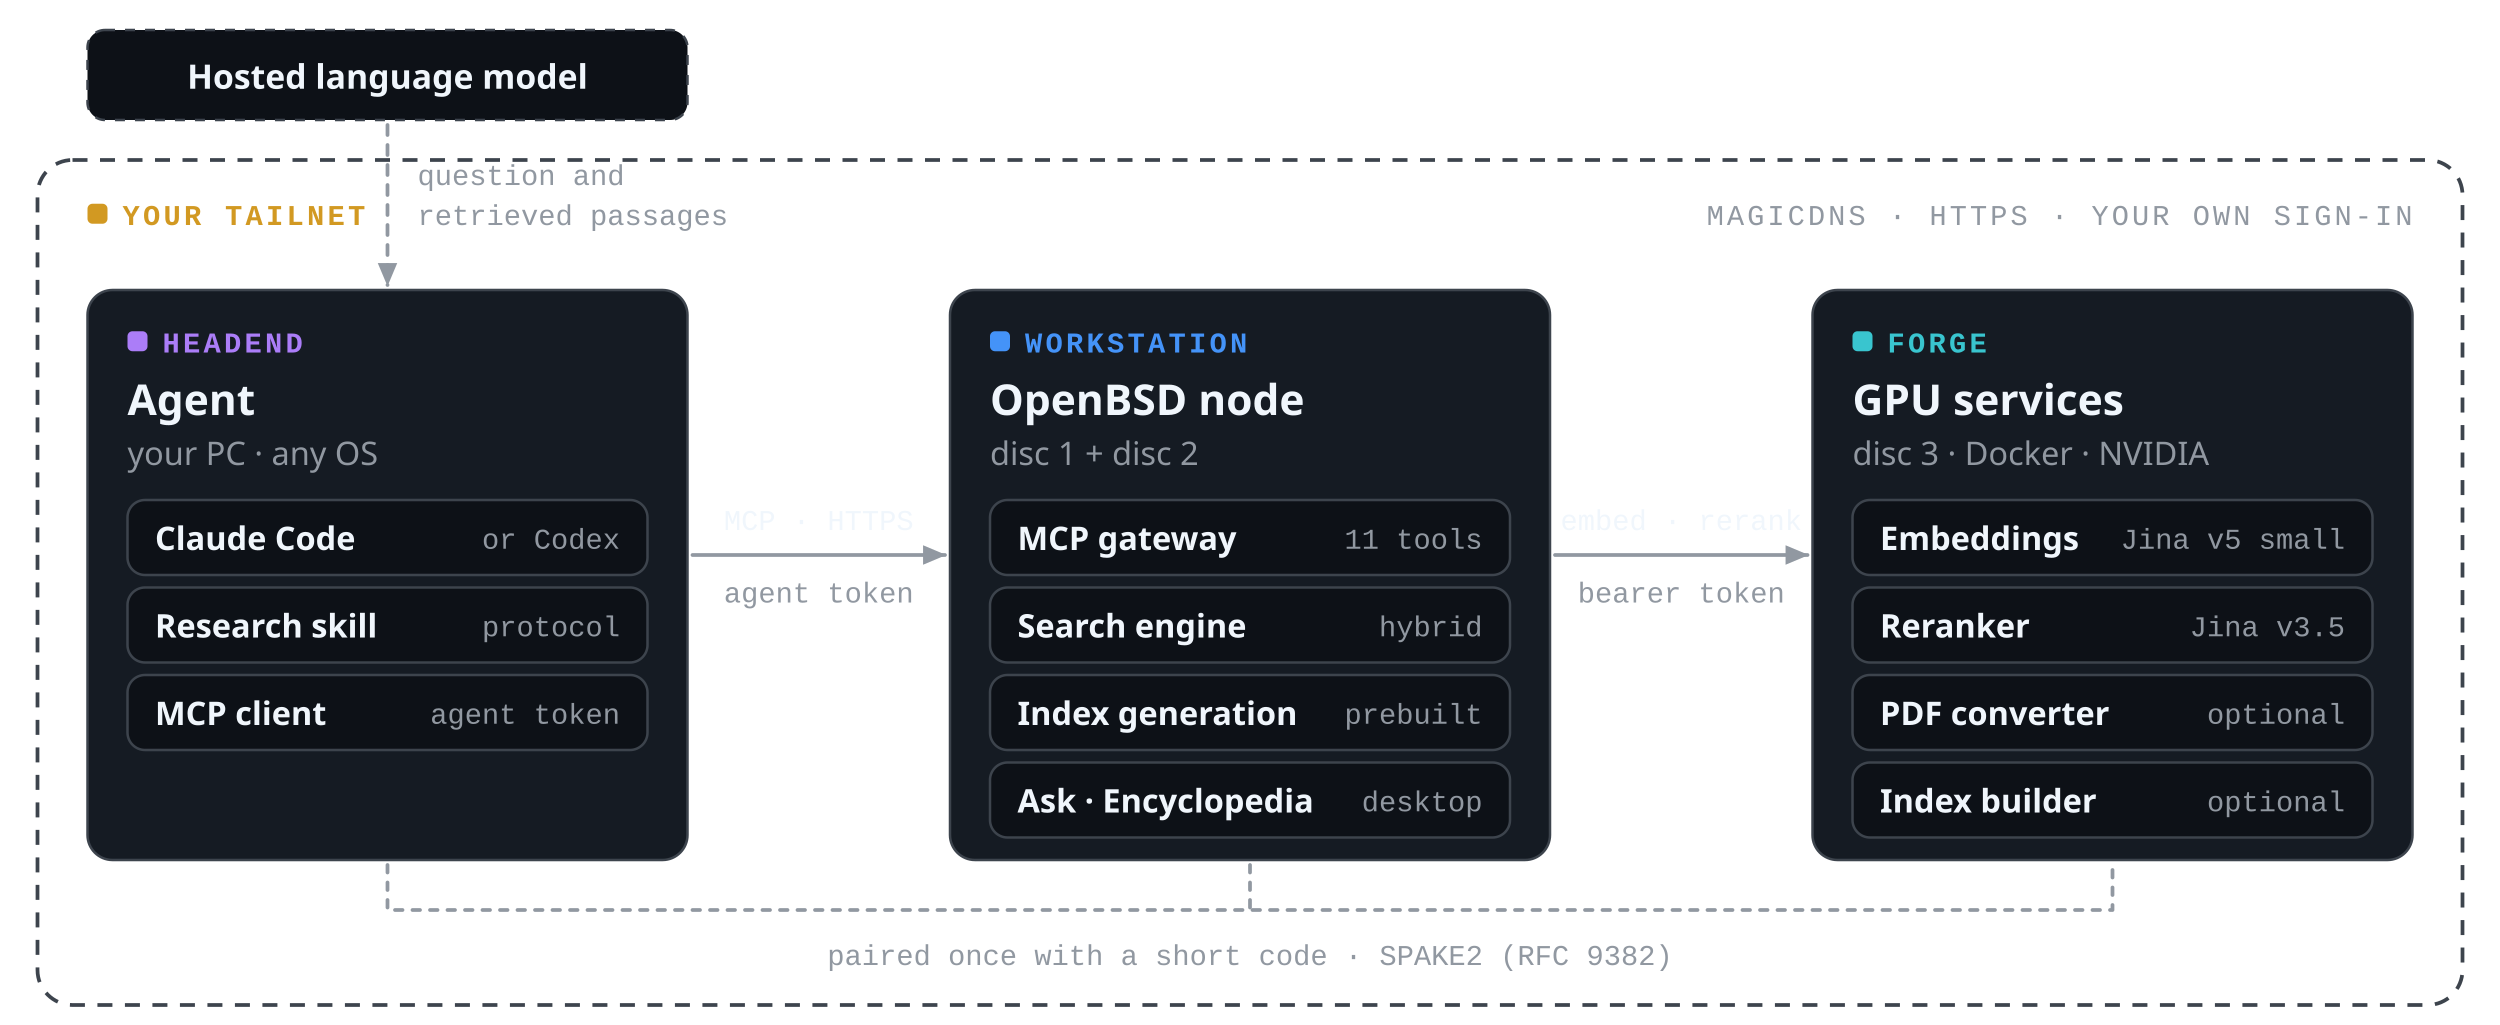
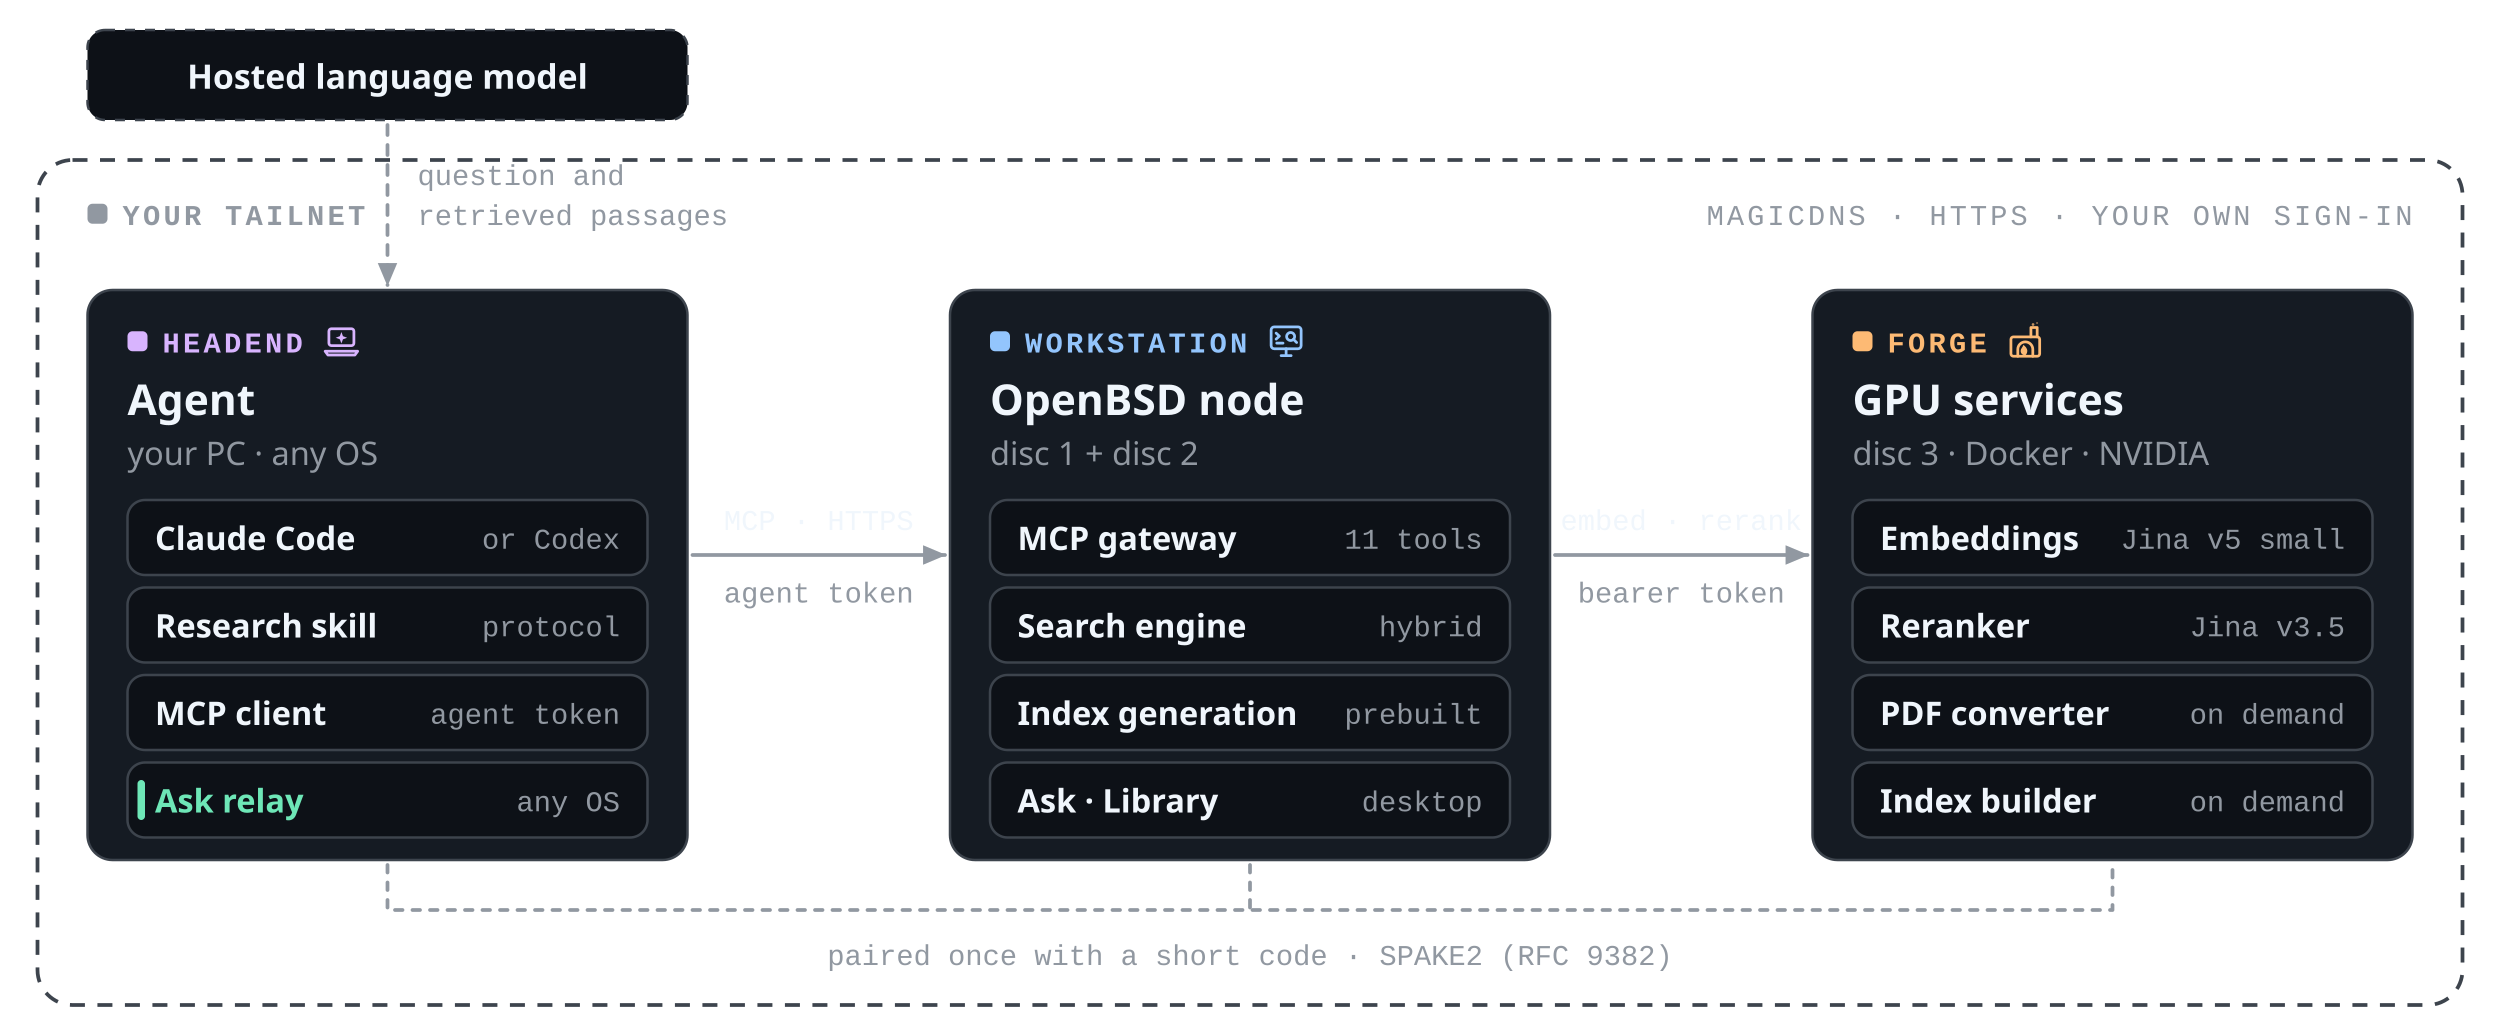
<svg xmlns="http://www.w3.org/2000/svg" width="1000" height="410" viewBox="0 0 1000 410" role="img" aria-labelledby="t d">
  <style>.s{font-family:-apple-system,BlinkMacSystemFont,'Segoe UI','Noto Sans',Helvetica,Arial,sans-serif}.m{font-family:ui-monospace,SFMono-Regular,'SF Mono',Menlo,Consolas,'Liberation Mono',monospace}</style>
  <defs>
    <marker id="ah" viewBox="0 0 10 10" refX="9" refY="5" markerWidth="6.5" markerHeight="6.5" orient="auto">
      <path d="M0 1L9.5 5L0 9z" fill="#9198a1" />
    </marker>
  </defs>
  <rect x="35" y="12" width="240" height="36" rx="7" fill="#0d1117" stroke="#3d444d" stroke-dasharray="4 4" />
  <text x="155" y="35.5" class="s" font-size="13.5" font-weight="600" fill="#f0f6fc" text-anchor="middle">Hosted language model</text>
  <path d="M155 50V114" fill="none" stroke="#9198a1" stroke-width="1.5" stroke-linejoin="round" stroke-linecap="round" stroke-dasharray="4 4" marker-end="url(#ah)" />
  <text x="167" y="74" class="m" font-size="11.5" font-weight="400" fill="#9198a1">question and</text>
  <text x="167" y="90" class="m" font-size="11.5" font-weight="400" fill="#9198a1">retrieved passages</text>
  <rect x="15" y="64" width="970" height="338" rx="14" fill="none" stroke="#3d444d" stroke-width="1.5" stroke-dasharray="6 5" />
-   <rect x="35" y="81.5" width="8" height="8" rx="2" fill="#d29922" />
-   <text x="49" y="90" class="m" font-size="11.5" font-weight="600" fill="#d29922" letter-spacing="1.3">YOUR TAILNET</text>
+   <rect x="35" y="81.5" width="8" height="8" rx="2" fill="#9198a1" />
+   <text x="49" y="90" class="m" font-size="11.5" font-weight="600" fill="#9198a1" letter-spacing="1.3">YOUR TAILNET</text>
  <text x="965" y="90" class="m" font-size="11.5" font-weight="400" fill="#9198a1" text-anchor="end" letter-spacing="1.2">MAGICDNS · HTTPS · YOUR OWN SIGN-IN</text>
  <rect x="35" y="116" width="240" height="228" rx="10" fill="#151b23" stroke="#3d444d" />
-   <rect x="51" y="132.5" width="8" height="8" rx="2" fill="#ab7df8" />
-   <text x="65" y="141" class="m" font-size="11.5" font-weight="600" fill="#ab7df8" letter-spacing="1.3">HEADEND</text>
+   <rect x="51" y="132.5" width="8" height="8" rx="2" fill="#d8b4fe" />
+   <text x="65" y="141" class="m" font-size="11.5" font-weight="600" fill="#d8b4fe" letter-spacing="1.3">HEADEND</text>
+   <g transform="translate(128.56 128.5) scale(0.5)">
+     <rect x="6" y="6" width="20" height="13.5" rx="2" fill="none" stroke="#d8b4fe" stroke-width="2.2" stroke-linecap="round" stroke-linejoin="round" />
+     <path d="M3 24h26l-2.2 3H5.2z" fill="none" stroke="#d8b4fe" stroke-width="2.2" stroke-linecap="round" stroke-linejoin="round" />
+     <path d="M16 8.6l1.25 3.35 3.35 1.25-3.35 1.25L16 17.8l-1.25-3.35-3.35-1.25 3.35-1.25z" fill="#d8b4fe" stroke="none" />
+   </g>
  <text x="51" y="166" class="s" font-size="17" font-weight="700" fill="#f0f6fc">Agent</text>
  <text x="51" y="186" class="s" font-size="13" font-weight="400" fill="#9198a1">your PC · any OS</text>
  <rect x="51" y="200" width="208" height="30" rx="7" fill="#0d1117" stroke="#3d444d" />
  <text x="62" y="220" class="s" font-size="13" font-weight="600" fill="#f0f6fc">Claude Code</text>
  <text x="248" y="219.5" class="m" font-size="11.5" font-weight="400" fill="#9198a1" text-anchor="end">or Codex</text>
  <rect x="51" y="235" width="208" height="30" rx="7" fill="#0d1117" stroke="#3d444d" />
  <text x="62" y="255" class="s" font-size="13" font-weight="600" fill="#f0f6fc">Research skill</text>
  <text x="248" y="254.5" class="m" font-size="11.5" font-weight="400" fill="#9198a1" text-anchor="end">protocol</text>
  <rect x="51" y="270" width="208" height="30" rx="7" fill="#0d1117" stroke="#3d444d" />
  <text x="62" y="290" class="s" font-size="13" font-weight="600" fill="#f0f6fc">MCP client</text>
  <text x="248" y="289.5" class="m" font-size="11.5" font-weight="400" fill="#9198a1" text-anchor="end">agent token</text>
+   <rect x="51" y="305" width="208" height="30" rx="7" fill="#0d1117" stroke="#3d444d" />
+   <rect x="55" y="312" width="3" height="16" rx="1.5" fill="#6ee7b7" />
+   <text x="62" y="325" class="s" font-size="13" font-weight="600" fill="#6ee7b7">Ask relay</text>
+   <text x="248" y="324.5" class="m" font-size="11.5" font-weight="400" fill="#9198a1" text-anchor="end">any OS</text>
  <rect x="380" y="116" width="240" height="228" rx="10" fill="#151b23" stroke="#3d444d" />
-   <rect x="396" y="132.5" width="8" height="8" rx="2" fill="#4493f8" />
-   <text x="410" y="141" class="m" font-size="11.5" font-weight="600" fill="#4493f8" letter-spacing="1.3">WORKSTATION</text>
+   <rect x="396" y="132.5" width="8" height="8" rx="2" fill="#93c5fd" />
+   <text x="410" y="141" class="m" font-size="11.5" font-weight="600" fill="#93c5fd" letter-spacing="1.3">WORKSTATION</text>
+   <g transform="translate(506.45 128.5) scale(0.5)">
+     <rect x="4" y="4.5" width="24" height="17.5" rx="2.5" fill="none" stroke="#93c5fd" stroke-width="2.2" stroke-linecap="round" stroke-linejoin="round" />
+     <path d="M12 27.5h8M16 22v5.5" fill="none" stroke="#93c5fd" stroke-width="2.2" stroke-linecap="round" stroke-linejoin="round" />
+     <path d="M8 9.5l2.6 2.4L8 14.3M8.5 17.5h5" fill="none" stroke="#93c5fd" stroke-width="2.2" stroke-linecap="round" stroke-linejoin="round" />
+     <circle cx="19.6" cy="12.2" r="3.2" fill="none" stroke="#93c5fd" stroke-width="2.2" stroke-linecap="round" stroke-linejoin="round" />
+     <path d="M21.9 14.5l2.5 2.5" fill="none" stroke="#93c5fd" stroke-width="2.2" stroke-linecap="round" stroke-linejoin="round" />
+   </g>
  <text x="396" y="166" class="s" font-size="17" font-weight="700" fill="#f0f6fc">OpenBSD node</text>
  <text x="396" y="186" class="s" font-size="13" font-weight="400" fill="#9198a1">disc 1 + disc 2</text>
  <rect x="396" y="200" width="208" height="30" rx="7" fill="#0d1117" stroke="#3d444d" />
  <text x="407" y="220" class="s" font-size="13" font-weight="600" fill="#f0f6fc">MCP gateway</text>
  <text x="593" y="219.5" class="m" font-size="11.5" font-weight="400" fill="#9198a1" text-anchor="end">11 tools</text>
  <rect x="396" y="235" width="208" height="30" rx="7" fill="#0d1117" stroke="#3d444d" />
  <text x="407" y="255" class="s" font-size="13" font-weight="600" fill="#f0f6fc">Search engine</text>
  <text x="593" y="254.5" class="m" font-size="11.5" font-weight="400" fill="#9198a1" text-anchor="end">hybrid</text>
  <rect x="396" y="270" width="208" height="30" rx="7" fill="#0d1117" stroke="#3d444d" />
  <text x="407" y="290" class="s" font-size="13" font-weight="600" fill="#f0f6fc">Index generation</text>
  <text x="593" y="289.5" class="m" font-size="11.5" font-weight="400" fill="#9198a1" text-anchor="end">prebuilt</text>
  <rect x="396" y="305" width="208" height="30" rx="7" fill="#0d1117" stroke="#3d444d" />
-   <text x="407" y="325" class="s" font-size="13" font-weight="600" fill="#f0f6fc">Ask · Encyclopedia</text>
+   <text x="407" y="325" class="s" font-size="13" font-weight="600" fill="#f0f6fc">Ask · Library</text>
  <text x="593" y="324.5" class="m" font-size="11.5" font-weight="400" fill="#9198a1" text-anchor="end">desktop</text>
  <rect x="725" y="116" width="240" height="228" rx="10" fill="#151b23" stroke="#3d444d" />
-   <rect x="741" y="132.5" width="8" height="8" rx="2" fill="#39c5cf" />
-   <text x="755" y="141" class="m" font-size="11.5" font-weight="600" fill="#39c5cf" letter-spacing="1.3">FORGE</text>
+   <rect x="741" y="132.5" width="8" height="8" rx="2" fill="#fdba74" />
+   <text x="755" y="141" class="m" font-size="11.5" font-weight="600" fill="#fdba74" letter-spacing="1.3">FORGE</text>
+   <g transform="translate(802.12 128.5) scale(0.5)">
+     <path d="M20.5 12.5V5h5v7.5" fill="none" stroke="#fdba74" stroke-width="2.2" stroke-linecap="round" stroke-linejoin="round" />
+     <rect x="4.5" y="12.5" width="23" height="15.5" rx="2" fill="none" stroke="#fdba74" stroke-width="2.2" stroke-linecap="round" stroke-linejoin="round" />
+     <path d="M10 28v-5.5a6 6 0 0 1 12 0V28" fill="none" stroke="#fdba74" stroke-width="2.2" stroke-linecap="round" stroke-linejoin="round" />
+     <path d="M16 27.2c-2.3 0-3.7-1.5-3.7-3.4 0-2.1 1.7-2.9 2.1-4.9 1.5 1 3.2 2.7 3.2 4.9 0 1.9-1.3 3.4-1.6 3.4z" fill="#fdba74" stroke="none" />
+     <circle cx="22.2" cy="2.6" r="1.1" fill="#fdba74" stroke="none" opacity=".75" />
+     <circle cx="25.4" cy="1.4" r=".8" fill="#fdba74" stroke="none" opacity=".5" />
+   </g>
  <text x="741" y="166" class="s" font-size="17" font-weight="700" fill="#f0f6fc">GPU services</text>
  <text x="741" y="186" class="s" font-size="13" font-weight="400" fill="#9198a1">disc 3 · Docker · NVIDIA</text>
  <rect x="741" y="200" width="208" height="30" rx="7" fill="#0d1117" stroke="#3d444d" />
  <text x="752" y="220" class="s" font-size="13" font-weight="600" fill="#f0f6fc">Embeddings</text>
  <text x="938" y="219.5" class="m" font-size="11.5" font-weight="400" fill="#9198a1" text-anchor="end">Jina v5 small</text>
  <rect x="741" y="235" width="208" height="30" rx="7" fill="#0d1117" stroke="#3d444d" />
  <text x="752" y="255" class="s" font-size="13" font-weight="600" fill="#f0f6fc">Reranker</text>
  <text x="938" y="254.5" class="m" font-size="11.5" font-weight="400" fill="#9198a1" text-anchor="end">Jina v3.5</text>
  <rect x="741" y="270" width="208" height="30" rx="7" fill="#0d1117" stroke="#3d444d" />
  <text x="752" y="290" class="s" font-size="13" font-weight="600" fill="#f0f6fc">PDF converter</text>
-   <text x="938" y="289.5" class="m" font-size="11.5" font-weight="400" fill="#9198a1" text-anchor="end">optional</text>
+   <text x="938" y="289.5" class="m" font-size="11.5" font-weight="400" fill="#9198a1" text-anchor="end">on demand</text>
  <rect x="741" y="305" width="208" height="30" rx="7" fill="#0d1117" stroke="#3d444d" />
  <text x="752" y="325" class="s" font-size="13" font-weight="600" fill="#f0f6fc">Index builder</text>
-   <text x="938" y="324.5" class="m" font-size="11.5" font-weight="400" fill="#9198a1" text-anchor="end">optional</text>
+   <text x="938" y="324.5" class="m" font-size="11.5" font-weight="400" fill="#9198a1" text-anchor="end">on demand</text>
  <path d="M277 222H378" fill="none" stroke="#9198a1" stroke-width="1.5" stroke-linejoin="round" stroke-linecap="round" marker-end="url(#ah)" />
  <text x="327.5" y="212" class="m" font-size="11.5" font-weight="400" fill="#f0f6fc" text-anchor="middle">MCP · HTTPS</text>
  <text x="327.5" y="241" class="m" font-size="11.5" font-weight="400" fill="#9198a1" text-anchor="middle">agent token</text>
  <path d="M622 222H723" fill="none" stroke="#9198a1" stroke-width="1.5" stroke-linejoin="round" stroke-linecap="round" marker-end="url(#ah)" />
  <text x="672.5" y="212" class="m" font-size="11.5" font-weight="400" fill="#f0f6fc" text-anchor="middle">embed · rerank</text>
  <text x="672.5" y="241" class="m" font-size="11.5" font-weight="400" fill="#9198a1" text-anchor="middle">bearer token</text>
  <path d="M155 346V364H845V346" fill="none" stroke="#9198a1" stroke-width="1.5" stroke-linejoin="round" stroke-linecap="round" stroke-dasharray="3 4" />
  <path d="M500 346V364" fill="none" stroke="#9198a1" stroke-width="1.5" stroke-linejoin="round" stroke-linecap="round" stroke-dasharray="3 4" />
  <text x="500" y="386" class="m" font-size="11.5" font-weight="400" fill="#9198a1" text-anchor="middle">paired once with a short code · SPAKE2 (RFC 9382)</text>
</svg>
